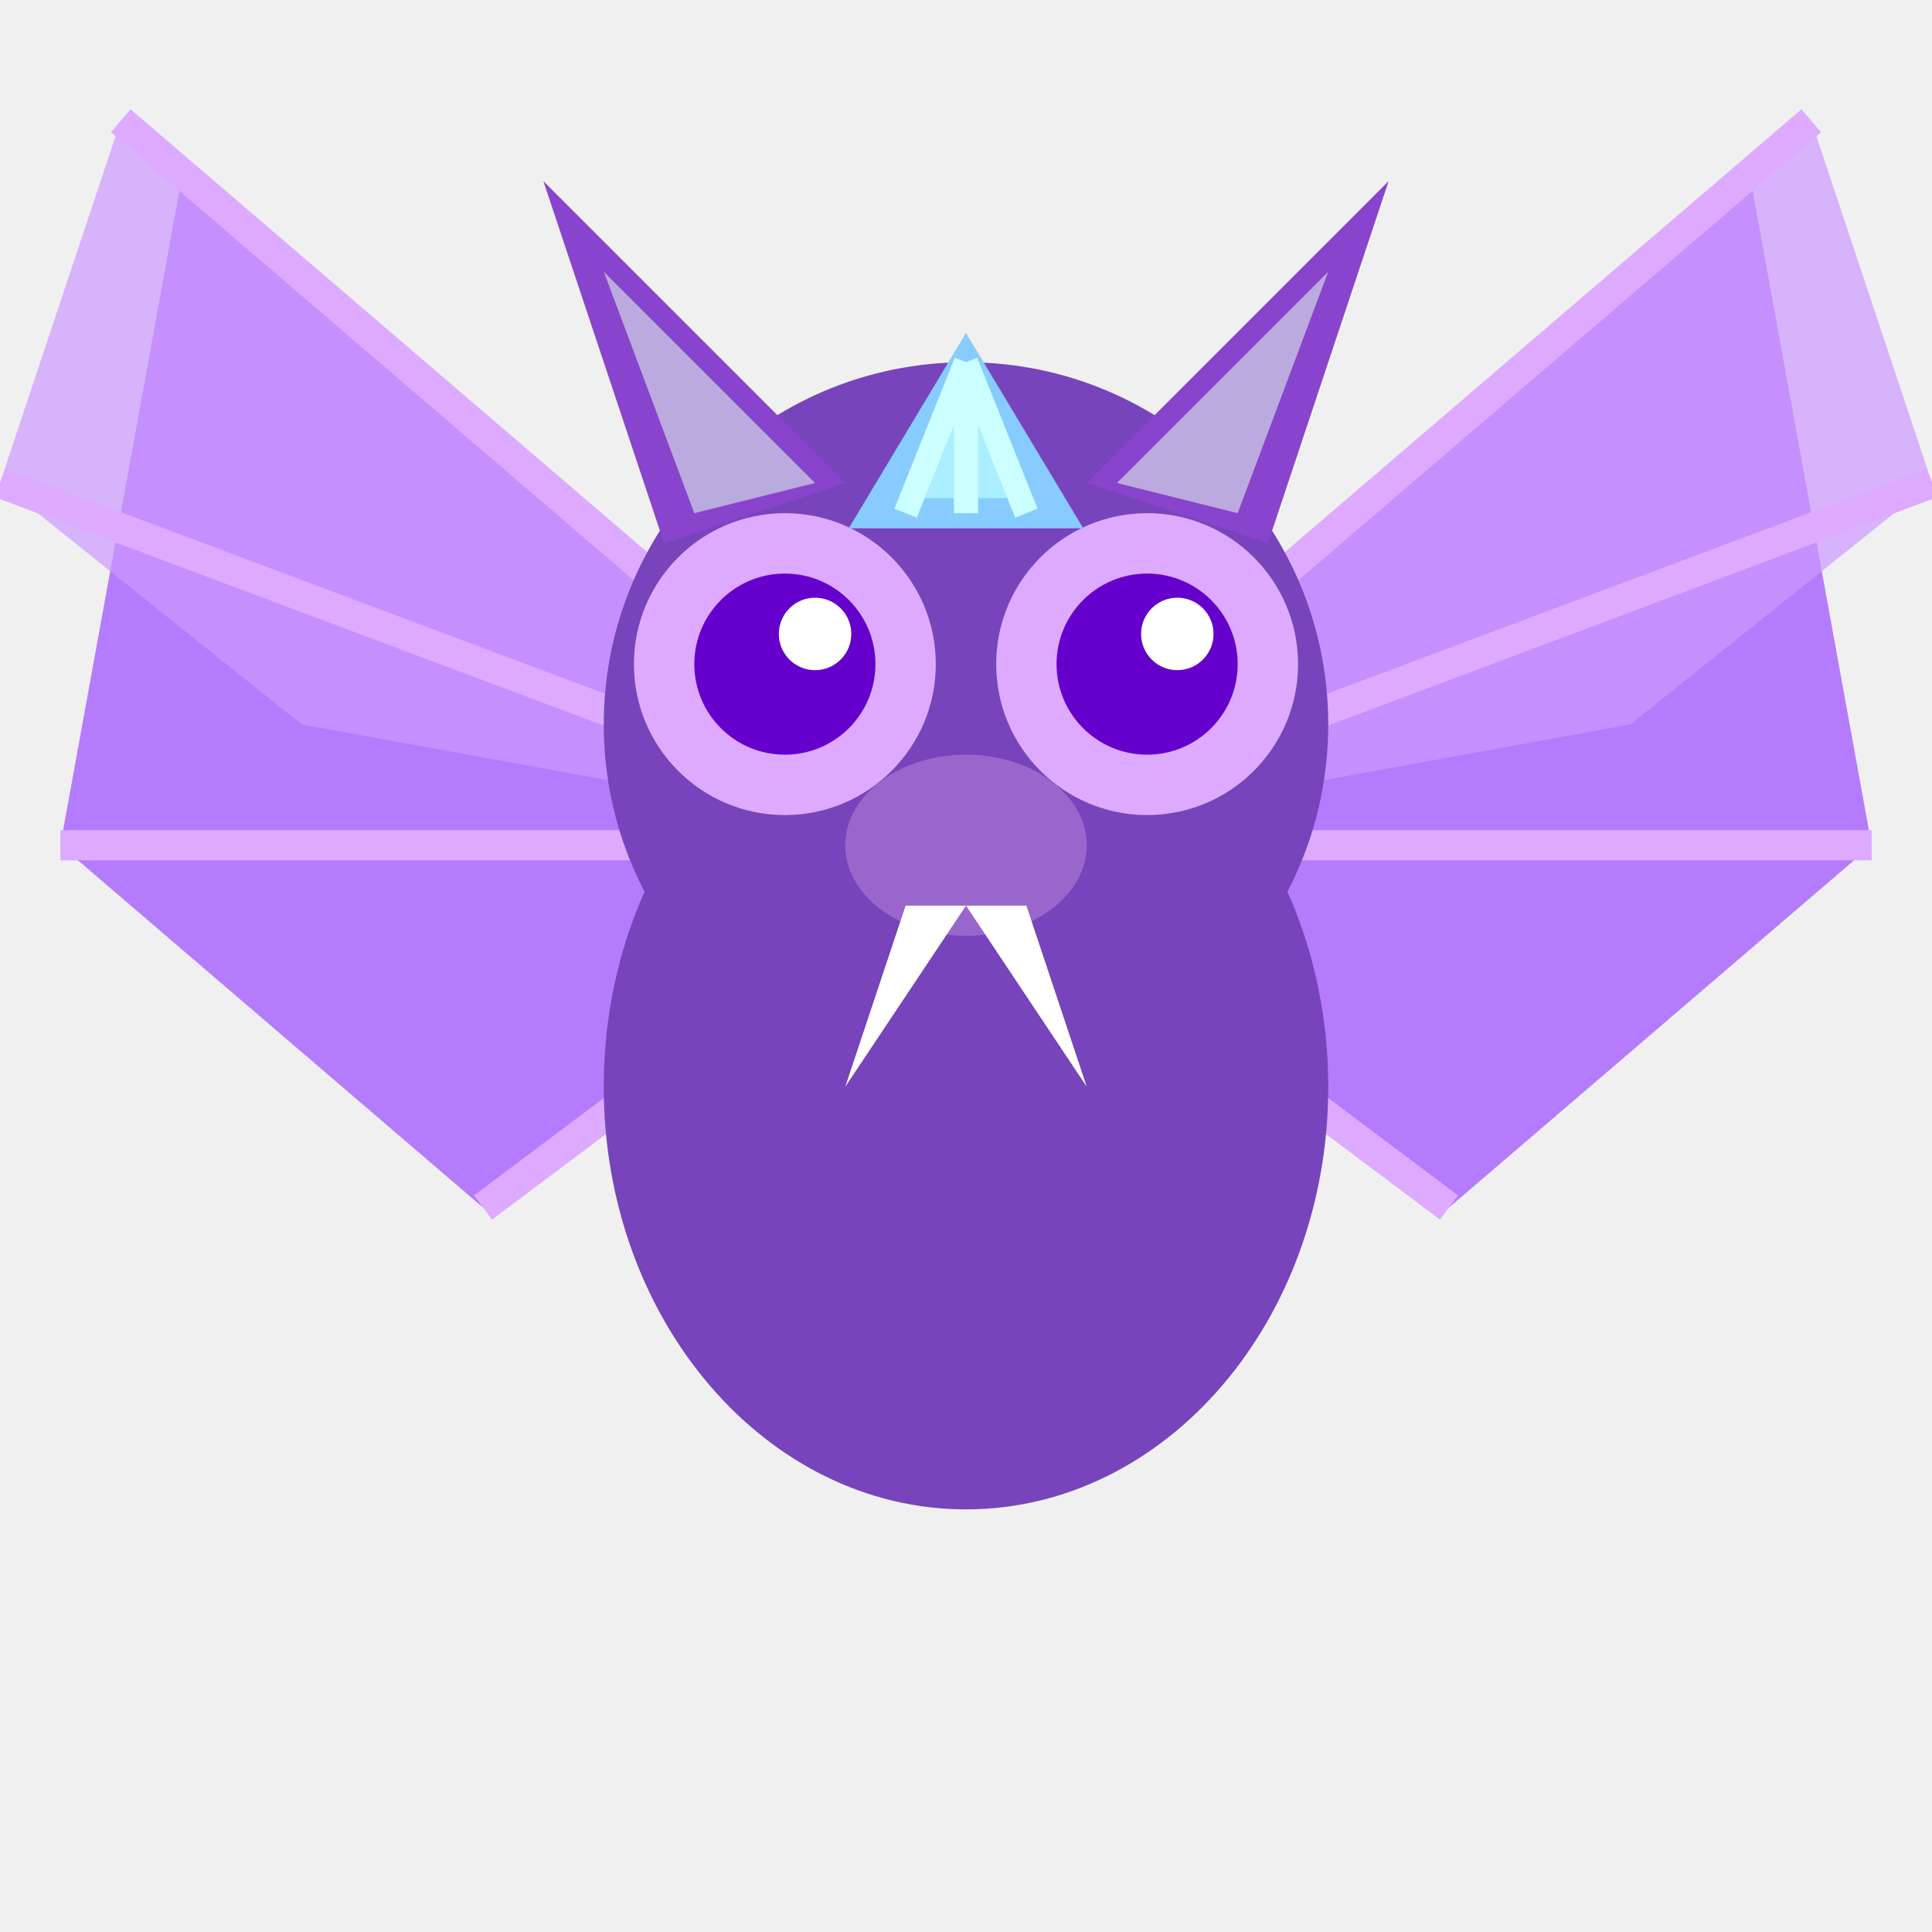
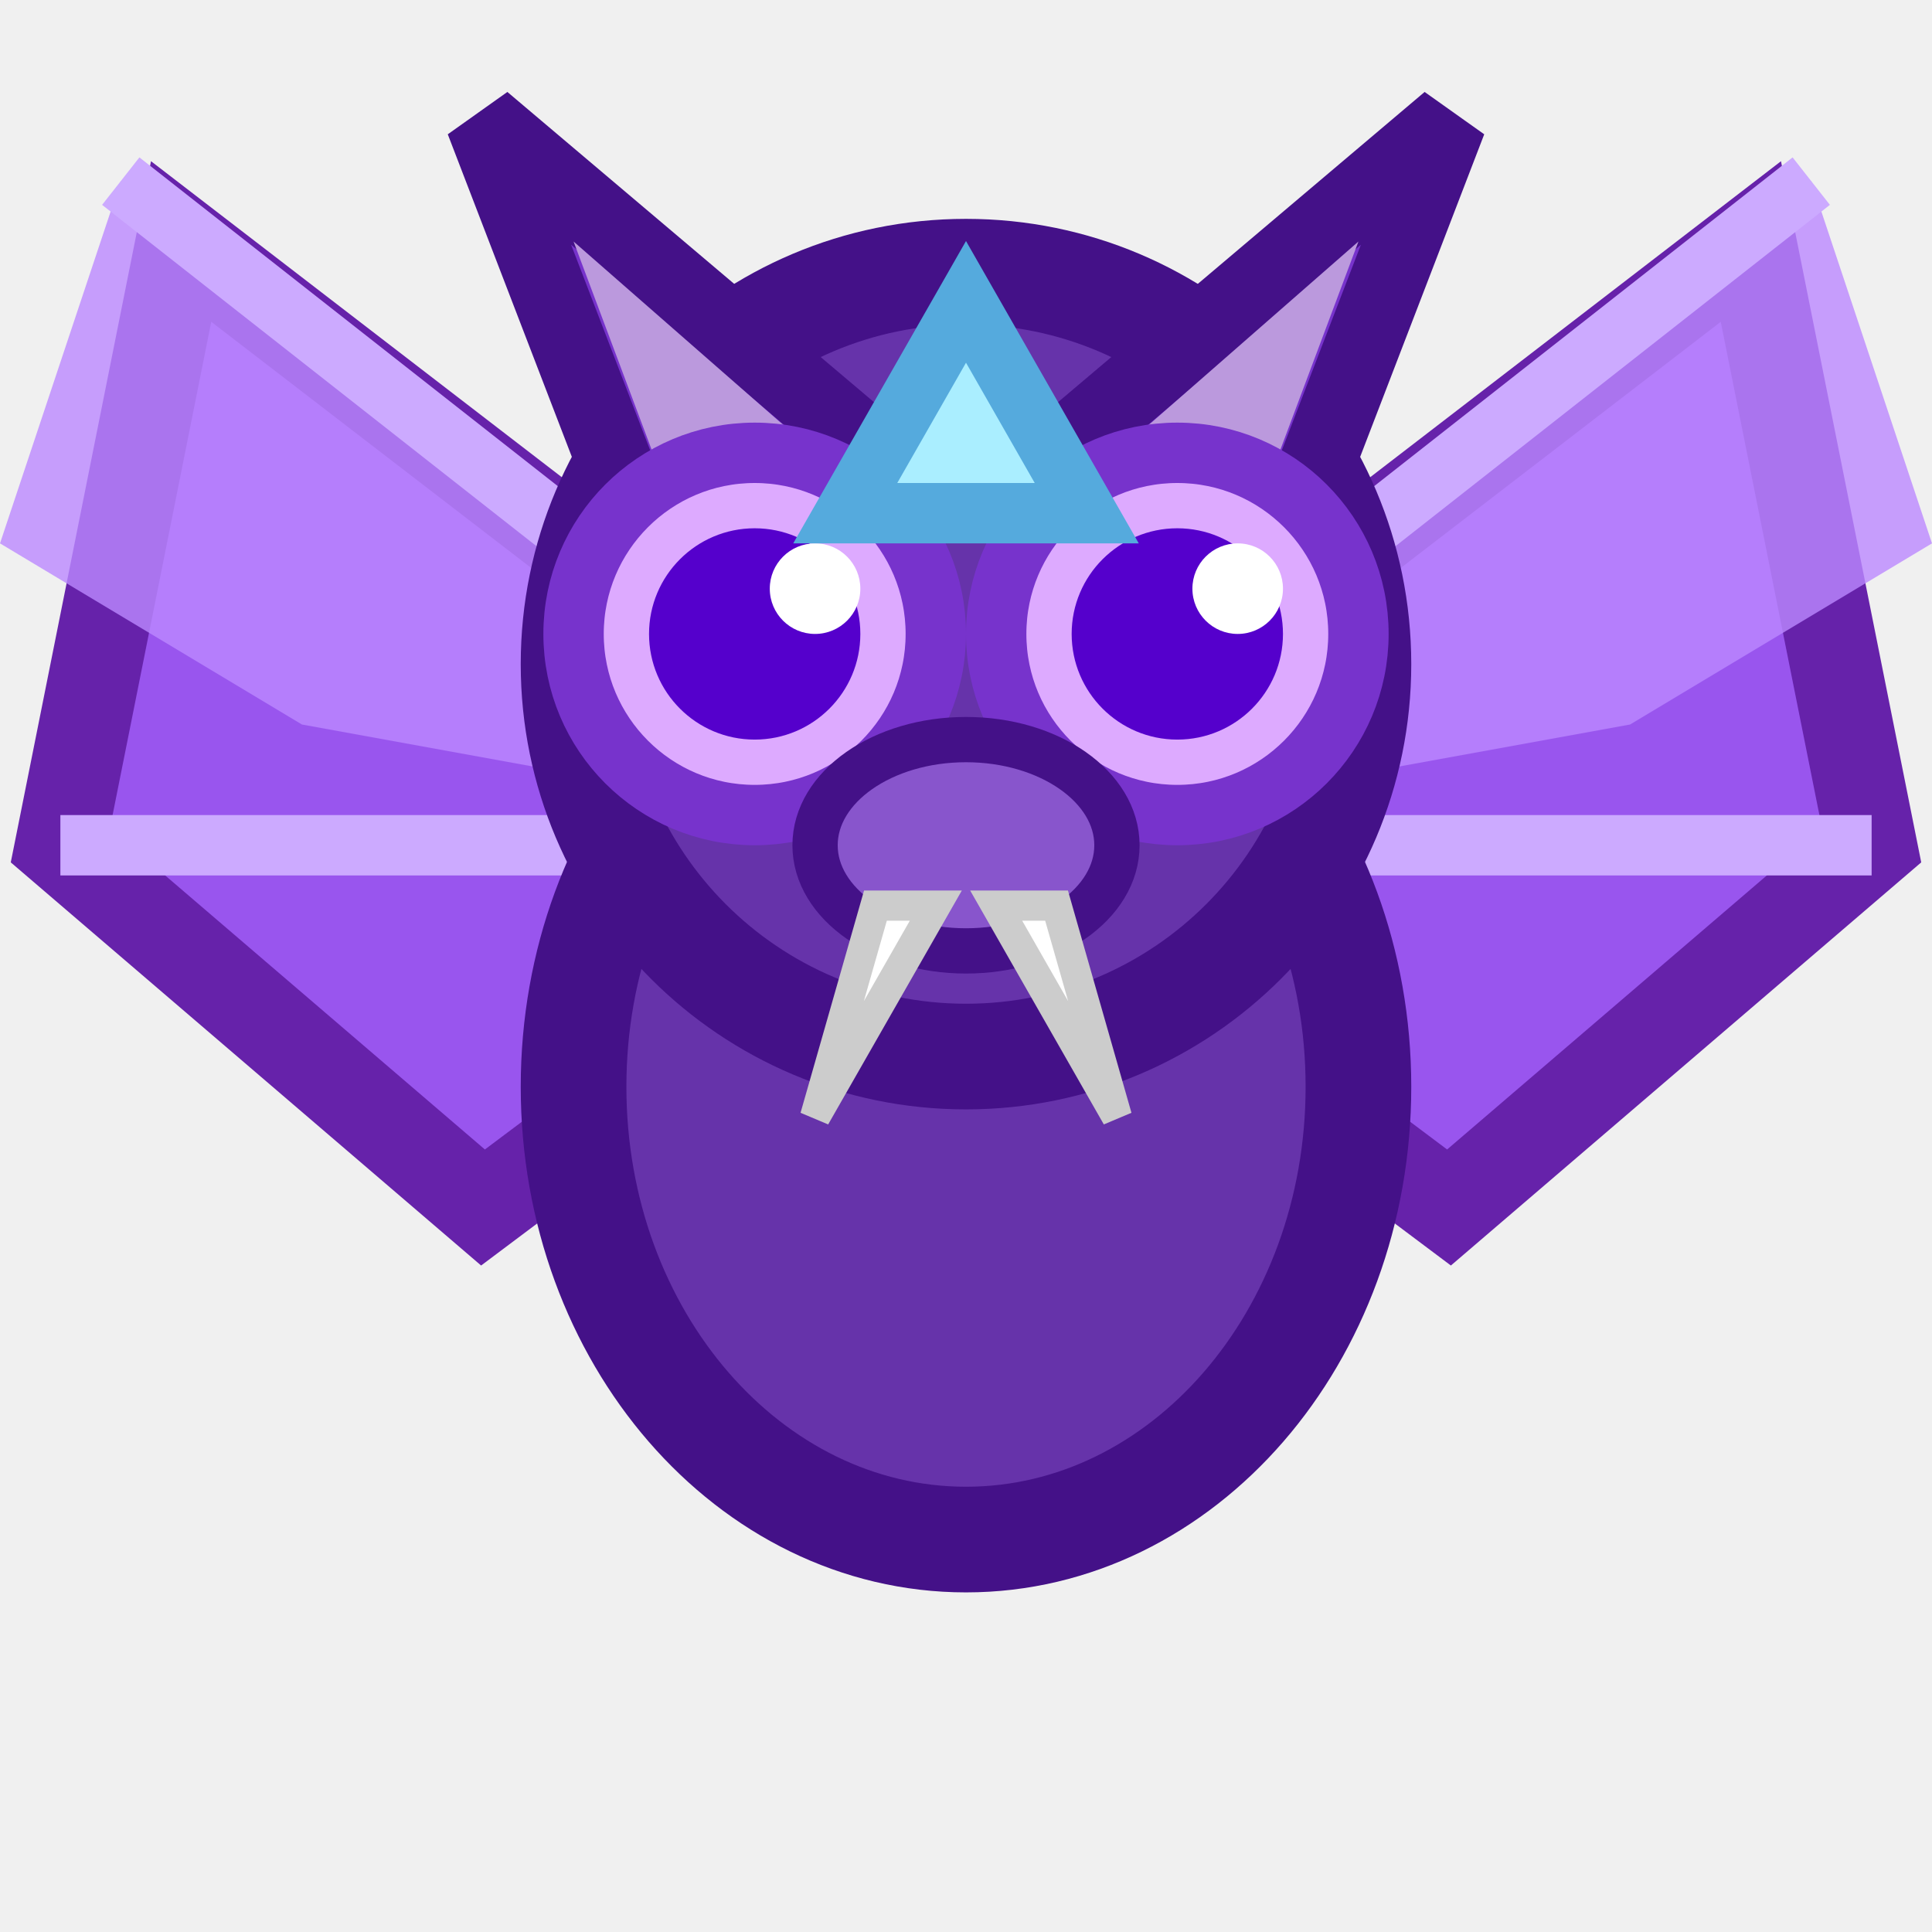
<svg xmlns="http://www.w3.org/2000/svg" viewBox="0 0 64 64">
-   <polygon points="32,28 58,6 62,28 48,40" fill="#AA66FF" opacity="0.85" />
-   <polygon points="32,28 60,4 64,16 54,24" fill="#CC99FF" opacity="0.7" />
-   <line x1="32" y1="28" x2="60" y2="4" stroke="#DDAAFF" stroke-width="1" />
-   <line x1="32" y1="28" x2="64" y2="16" stroke="#DDAAFF" stroke-width="1" />
-   <line x1="32" y1="28" x2="62" y2="28" stroke="#DDAAFF" stroke-width="1" />
-   <line x1="32" y1="28" x2="48" y2="40" stroke="#DDAAFF" stroke-width="1" />
-   <polygon points="32,28 6,6 2,28 16,40" fill="#AA66FF" opacity="0.85" />
-   <polygon points="32,28 4,4 0,16 10,24" fill="#CC99FF" opacity="0.7" />
-   <line x1="32" y1="28" x2="4" y2="4" stroke="#DDAAFF" stroke-width="1" />
-   <line x1="32" y1="28" x2="0" y2="16" stroke="#DDAAFF" stroke-width="1" />
-   <line x1="32" y1="28" x2="2" y2="28" stroke="#DDAAFF" stroke-width="1" />
-   <line x1="32" y1="28" x2="16" y2="40" stroke="#DDAAFF" stroke-width="1" />
-   <ellipse cx="32" cy="36" rx="12" ry="14" fill="#7744BB" />
-   <circle cx="32" cy="24" r="12" fill="#7744BB" />
-   <polygon points="22,18 18,6 28,16" fill="#8844CC" />
-   <polygon points="42,18 46,6 36,16" fill="#8844CC" />
-   <polygon points="23,17 20,9 27,16" fill="#BBAADD" />
-   <polygon points="41,17 44,9 37,16" fill="#BBAADD" />
-   <circle cx="26" cy="22" r="5" fill="#DDAAFF" />
-   <circle cx="38" cy="22" r="5" fill="#DDAAFF" />
-   <circle cx="26" cy="22" r="3" fill="#6600CC" />
-   <circle cx="38" cy="22" r="3" fill="#6600CC" />
-   <circle cx="27" cy="21" r="1.2" fill="white" />
-   <circle cx="39" cy="21" r="1.2" fill="white" />
-   <ellipse cx="32" cy="28" rx="4" ry="3" fill="#9966CC" />
-   <polygon points="30,30 28,36 32,30" fill="white" />
-   <polygon points="34,30 36,36 32,30" fill="white" />
-   <polygon points="32,12 29,17 35,17" fill="#AAEEFF" stroke="#88CCFF" stroke-width="1" />
-   <line x1="32" y1="12" x2="30" y2="17" stroke="#CCFFFF" stroke-width="0.8" />
-   <line x1="32" y1="12" x2="34" y2="17" stroke="#CCFFFF" stroke-width="0.8" />
-   <line x1="32" y1="13" x2="32" y2="17" stroke="#CCFFFF" stroke-width="0.8" />
+   <polygon points="32,28 58,8 62,28 48,40" fill="#9955EE" stroke="#6622AA" stroke-width="3" />
+   <polygon points="32,28 60,6 64,18 54,24" fill="#BB88FF" opacity="0.8" />
+   <line x1="32" y1="28" x2="60" y2="6" stroke="#CCAAFF" stroke-width="2" />
+   <line x1="32" y1="28" x2="62" y2="28" stroke="#CCAAFF" stroke-width="2" />
+   <polygon points="32,28 6,8 2,28 16,40" fill="#9955EE" stroke="#6622AA" stroke-width="3" />
+   <polygon points="32,28 4,6 0,18 10,24" fill="#BB88FF" opacity="0.8" />
+   <line x1="32" y1="28" x2="4" y2="6" stroke="#CCAAFF" stroke-width="2" />
+   <line x1="32" y1="28" x2="2" y2="28" stroke="#CCAAFF" stroke-width="2" />
+   <ellipse cx="32" cy="36" rx="13" ry="15" fill="#6633AA" stroke="#441188" stroke-width="3.5" />
+   <circle cx="32" cy="22" r="13" fill="#6633AA" stroke="#441188" stroke-width="3.5" />
+   <polygon points="21,17 16,4 29,15" fill="#7733CC" stroke="#441188" stroke-width="2.5" />
+   <polygon points="43,17 48,4 35,15" fill="#7733CC" stroke="#441188" stroke-width="2.5" />
+   <polygon points="22,16 19,8 27,15" fill="#BB99DD" />
+   <polygon points="42,16 45,8 37,15" fill="#BB99DD" />
+   <circle cx="25" cy="21" r="6" fill="#DDAAFF" stroke="#7733CC" stroke-width="2" />
+   <circle cx="39" cy="21" r="6" fill="#DDAAFF" stroke="#7733CC" stroke-width="2" />
+   <circle cx="25" cy="21" r="3.5" fill="#5500CC" />
+   <circle cx="39" cy="21" r="3.5" fill="#5500CC" />
+   <circle cx="27" cy="19.5" r="1.5" fill="white" />
+   <circle cx="41" cy="19.5" r="1.5" fill="white" />
+   <ellipse cx="32" cy="28" rx="5" ry="3.5" fill="#8855CC" stroke="#441188" stroke-width="1.5" />
+   <polygon points="29,30 27,37 31,30" fill="white" stroke="#CCCCCC" stroke-width="1" />
+   <polygon points="35,30 37,37 33,30" fill="white" stroke="#CCCCCC" stroke-width="1" />
+   <polygon points="32,10 28,17 36,17" fill="#AAEEFF" stroke="#55AADD" stroke-width="2" />
</svg>
